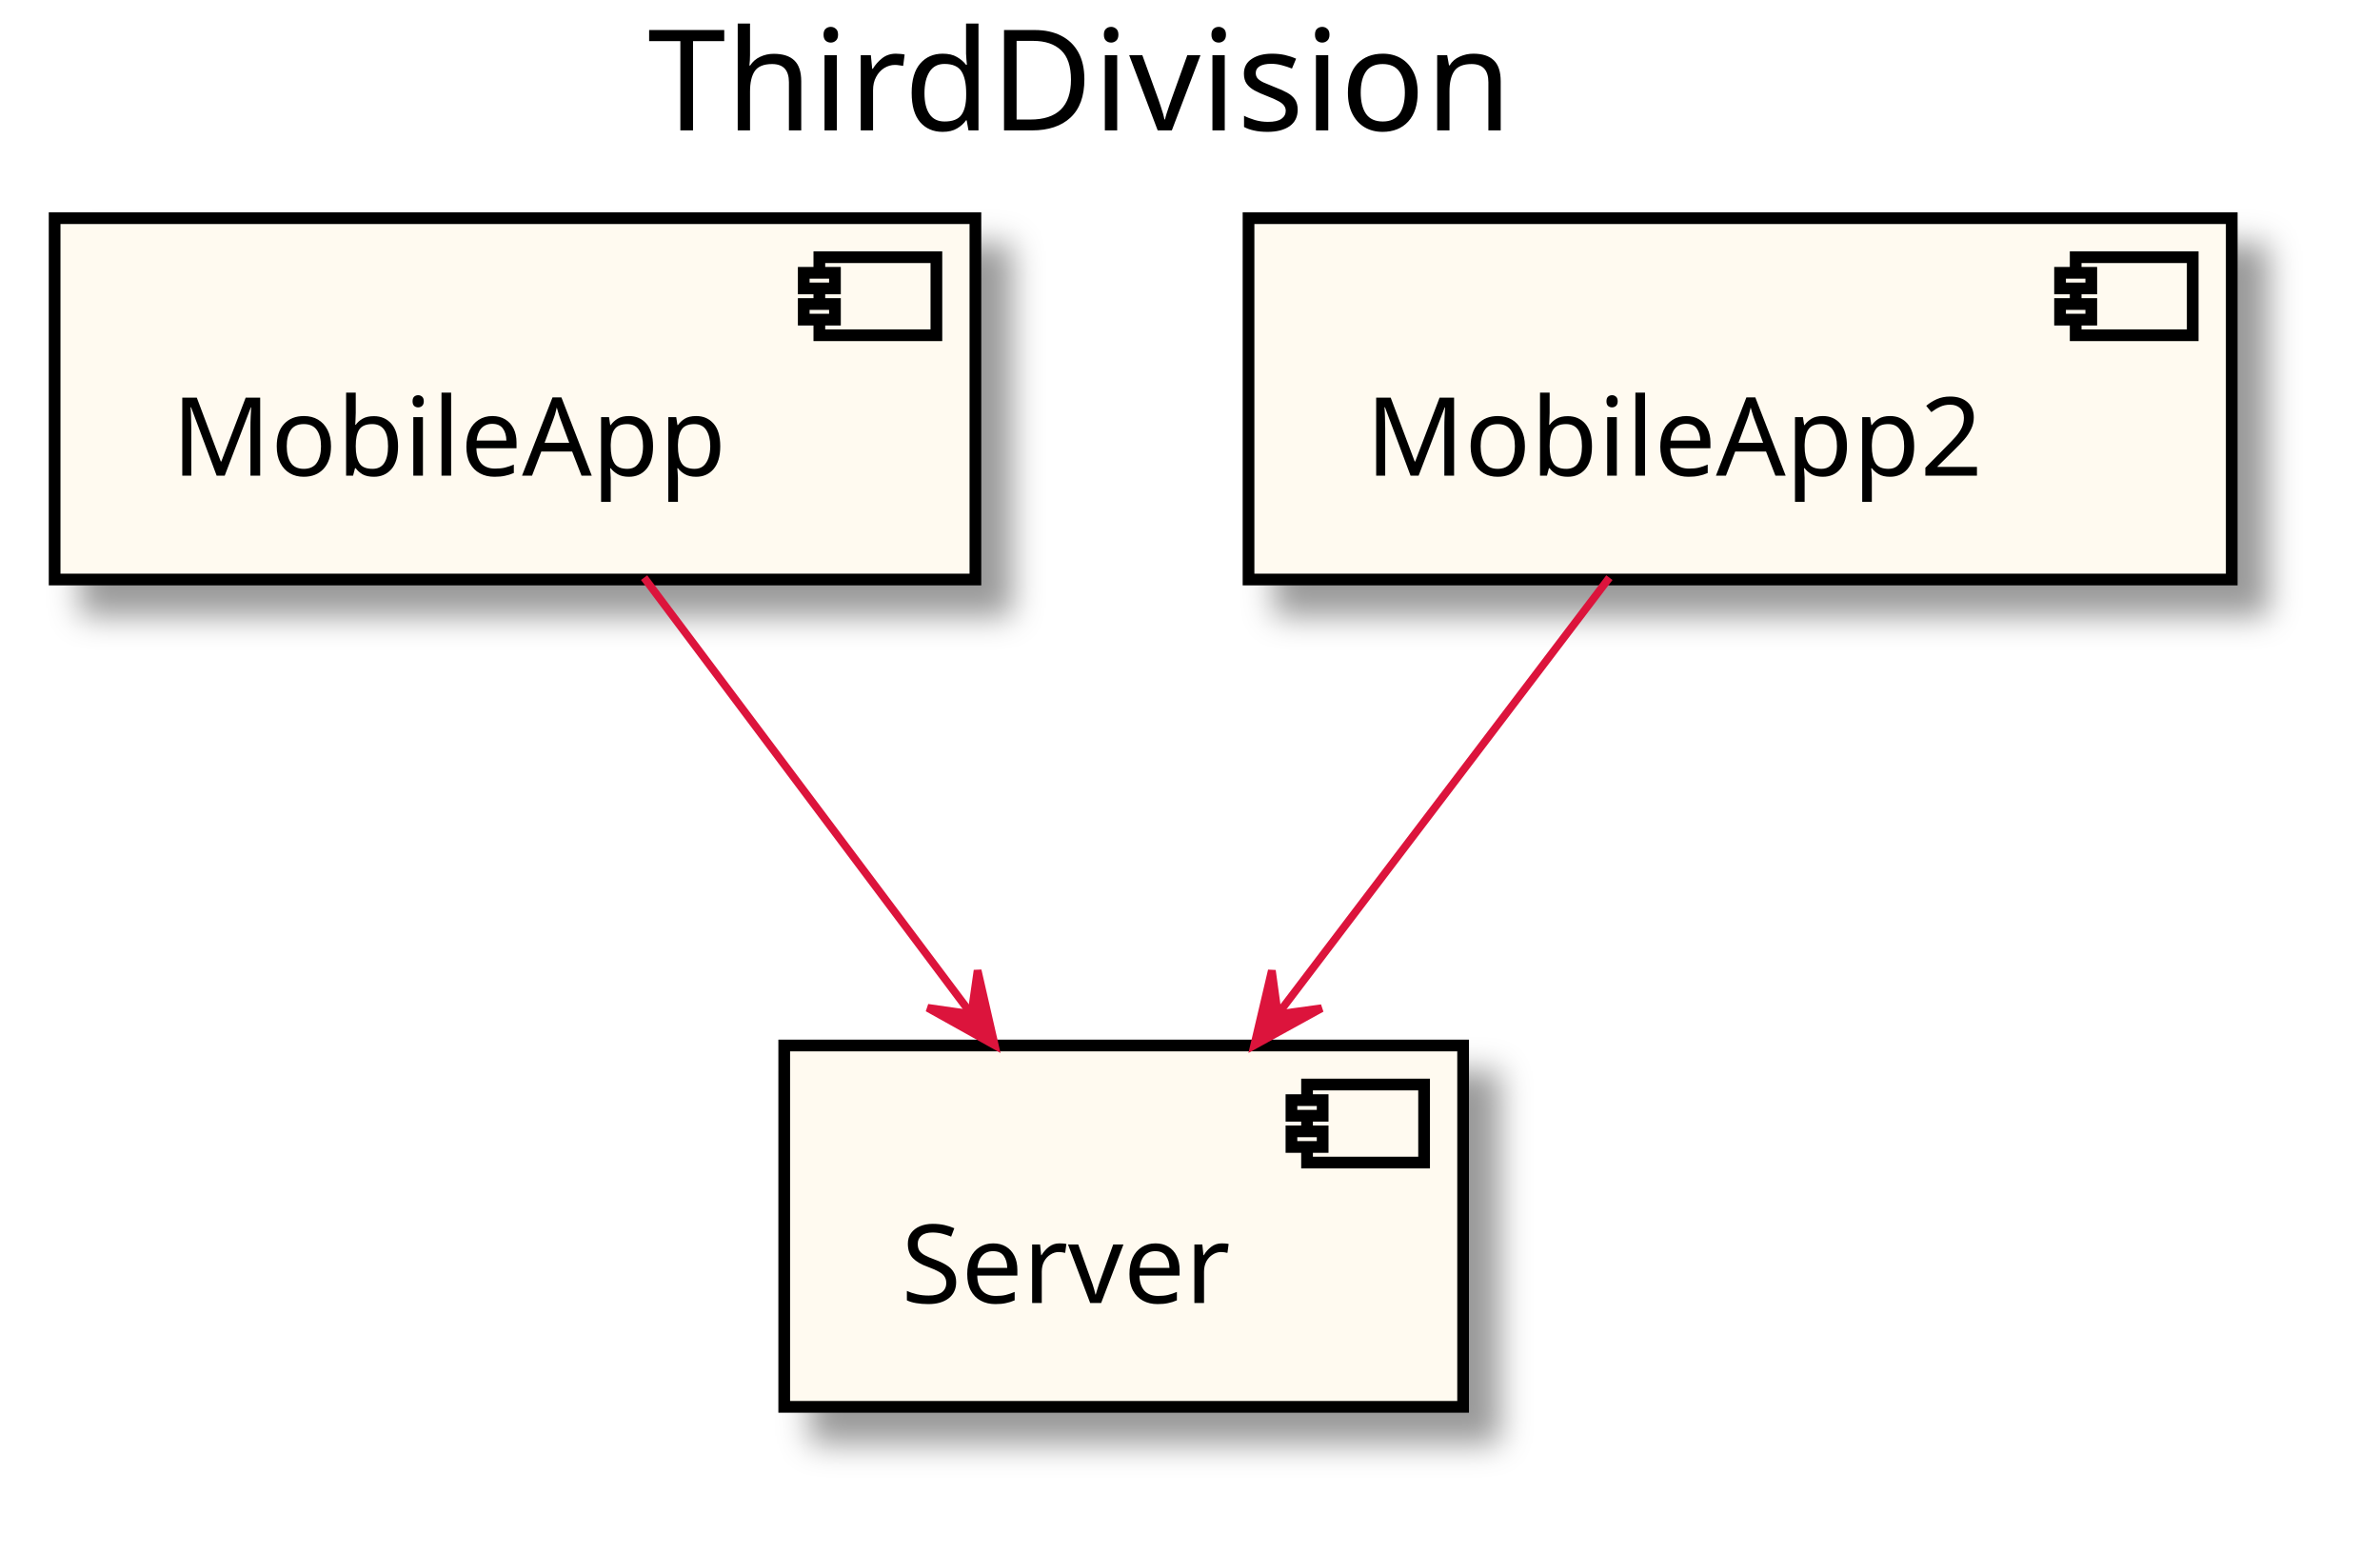
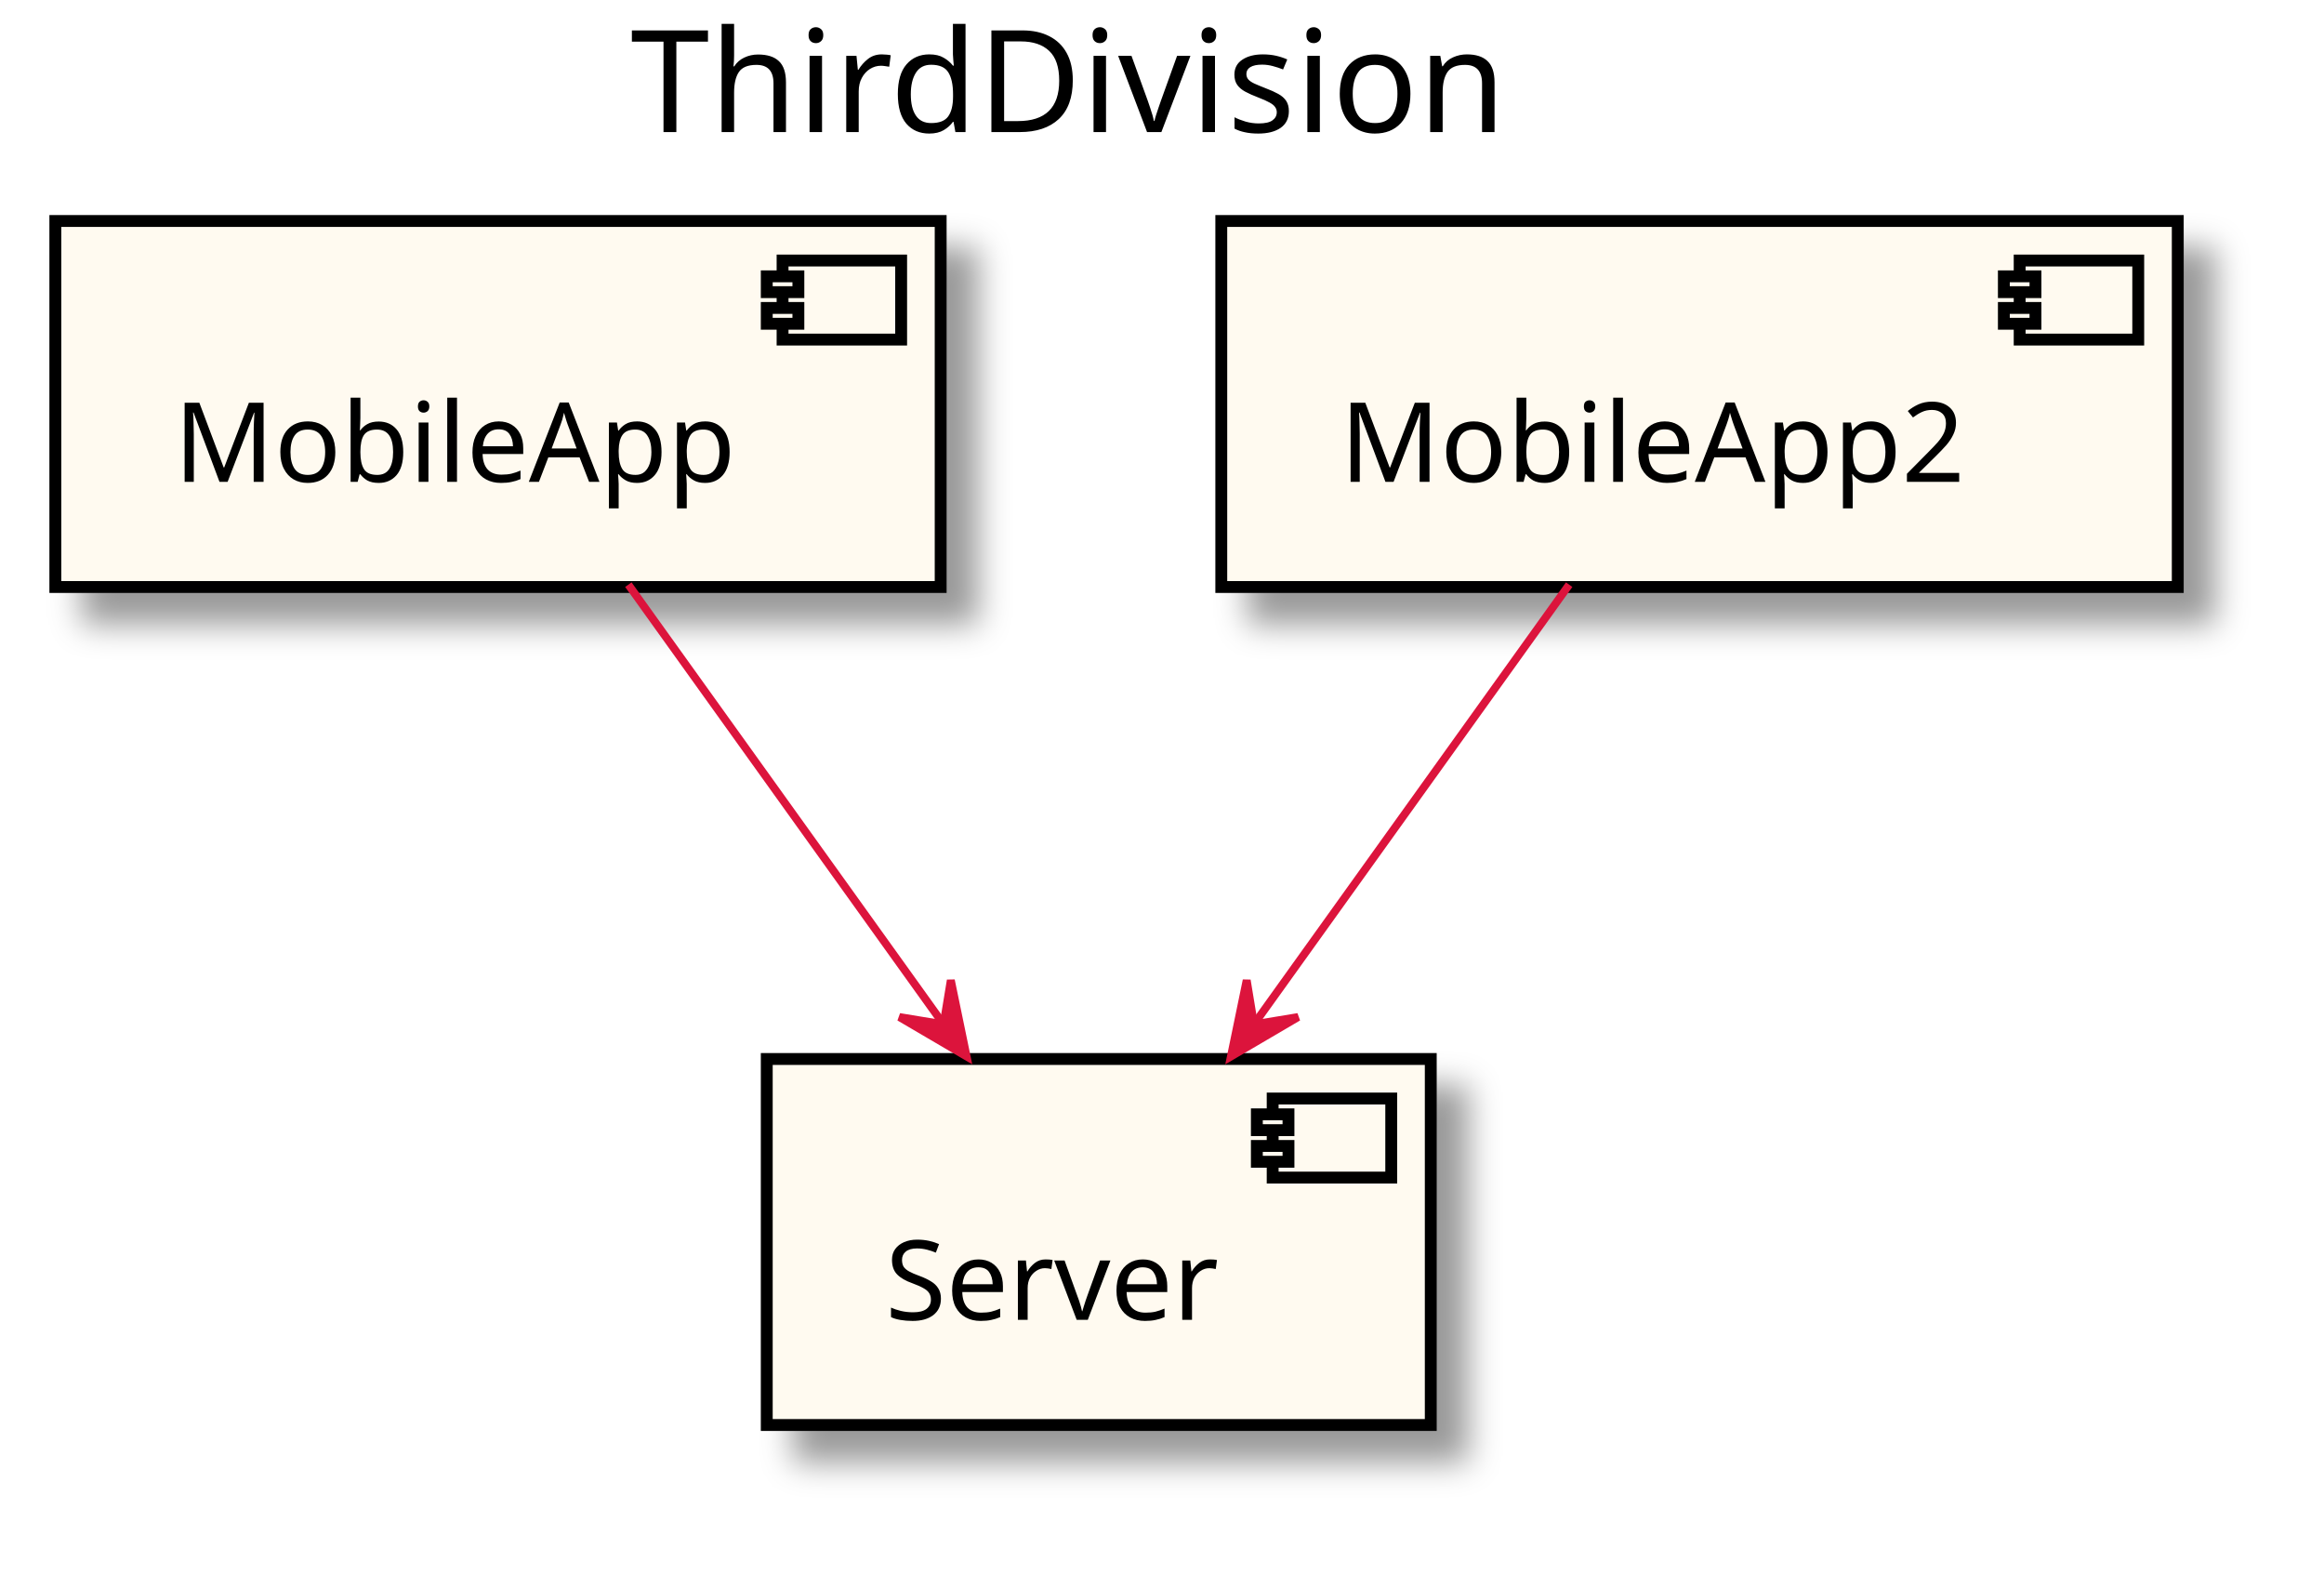
- <svg xmlns="http://www.w3.org/2000/svg" contentScriptType="application/ecmascript" contentStyleType="text/css" height="199px" preserveAspectRatio="none" style="width:305px;height:199px;" version="1.1" viewBox="0 0 305 199" width="305px" zoomAndPan="magnify">
+ <svg xmlns="http://www.w3.org/2000/svg" contentScriptType="application/ecmascript" contentStyleType="text/css" height="199px" preserveAspectRatio="none" style="width:294px;height:199px;" version="1.1" viewBox="0 0 294 199" width="294px" zoomAndPan="magnify">
  <defs>
    <filter height="300%" id="f1m9n6ah2kayw7" width="300%" x="-1" y="-1">
      <feGaussianBlur result="blurOut" stdDeviation="2.0" />
      <feColorMatrix in="blurOut" result="blurOut2" type="matrix" values="0 0 0 0 0 0 0 0 0 0 0 0 0 0 0 0 0 0 .4 0" />
      <feOffset dx="4.0" dy="4.0" in="blurOut2" result="blurOut3" />
      <feBlend in="SourceGraphic" in2="blurOut3" mode="normal" />
    </filter>
  </defs>
  <g>
-     <text fill="#000000" font-family="sans-serif" font-size="18" lengthAdjust="spacingAndGlyphs" textLength="121" x="83" y="16.708">ThirdDivision</text>
-     <rect fill="#FFFAF0" filter="url(#f1m9n6ah2kayw7)" height="46.297" style="stroke: #000000; stroke-width: 1.5;" width="118" x="7" y="27.953" />
-     <rect fill="#FFFAF0" height="10" style="stroke: #000000; stroke-width: 1.5;" width="15" x="105" y="32.953" />
-     <rect fill="#FFFAF0" height="2" style="stroke: #000000; stroke-width: 1.5;" width="4" x="103" y="34.953" />
-     <rect fill="#FFFAF0" height="2" style="stroke: #000000; stroke-width: 1.5;" width="4" x="103" y="38.953" />
-     <text fill="#000000" font-family="sans-serif" font-size="14" lengthAdjust="spacingAndGlyphs" textLength="78" x="22" y="60.948">MobileApp</text>
-     <rect fill="#FFFAF0" filter="url(#f1m9n6ah2kayw7)" height="46.297" style="stroke: #000000; stroke-width: 1.5;" width="87" x="100.5" y="133.953" />
-     <rect fill="#FFFAF0" height="10" style="stroke: #000000; stroke-width: 1.5;" width="15" x="167.5" y="138.953" />
-     <rect fill="#FFFAF0" height="2" style="stroke: #000000; stroke-width: 1.5;" width="4" x="165.5" y="140.953" />
-     <rect fill="#FFFAF0" height="2" style="stroke: #000000; stroke-width: 1.5;" width="4" x="165.5" y="144.953" />
-     <text fill="#000000" font-family="sans-serif" font-size="14" lengthAdjust="spacingAndGlyphs" textLength="47" x="115.5" y="166.948">Server</text>
-     <rect fill="#FFFAF0" filter="url(#f1m9n6ah2kayw7)" height="46.297" style="stroke: #000000; stroke-width: 1.5;" width="126" x="160" y="27.953" />
-     <rect fill="#FFFAF0" height="10" style="stroke: #000000; stroke-width: 1.5;" width="15" x="266" y="32.953" />
-     <rect fill="#FFFAF0" height="2" style="stroke: #000000; stroke-width: 1.5;" width="4" x="264" y="34.953" />
-     <rect fill="#FFFAF0" height="2" style="stroke: #000000; stroke-width: 1.5;" width="4" x="264" y="38.953" />
-     <text fill="#000000" font-family="sans-serif" font-size="14" lengthAdjust="spacingAndGlyphs" textLength="86" x="175" y="60.948">MobileApp2</text>
-     <path d="M82.542,74.009 C94.745,90.279 111.397,112.483 124.29,129.673 " fill="none" id="_0-&gt;_1" style="stroke: #DC143C; stroke-width: 1.0;" />
-     <polygon fill="#DC143C" points="127.482,133.929,125.282,124.329,124.482,129.929,118.882,129.129,127.482,133.929" style="stroke: #DC143C; stroke-width: 1.0;" />
-     <path d="M206.246,74.009 C193.887,90.279 177.021,112.483 163.963,129.673 " fill="none" id="_2-&gt;_1" style="stroke: #DC143C; stroke-width: 1.0;" />
-     <polygon fill="#DC143C" points="160.73,133.929,169.359,129.182,163.755,129.948,162.989,124.343,160.73,133.929" style="stroke: #DC143C; stroke-width: 1.0;" />
+     <text fill="#000000" font-family="sans-serif" font-size="18" lengthAdjust="spacingAndGlyphs" textLength="117" x="79.75" y="16.708">ThirdDivision</text>
+     <rect fill="#FFFAF0" filter="url(#f1m9n6ah2kayw7)" height="46.297" style="stroke: #000000; stroke-width: 1.5;" width="112" x="7" y="27.953" />
+     <rect fill="#FFFAF0" height="10" style="stroke: #000000; stroke-width: 1.5;" width="15" x="99" y="32.953" />
+     <rect fill="#FFFAF0" height="2" style="stroke: #000000; stroke-width: 1.5;" width="4" x="97" y="34.953" />
+     <rect fill="#FFFAF0" height="2" style="stroke: #000000; stroke-width: 1.5;" width="4" x="97" y="38.953" />
+     <text fill="#000000" font-family="sans-serif" font-size="14" lengthAdjust="spacingAndGlyphs" textLength="72" x="22" y="60.948">MobileApp</text>
+     <rect fill="#FFFAF0" filter="url(#f1m9n6ah2kayw7)" height="46.297" style="stroke: #000000; stroke-width: 1.5;" width="84" x="97" y="133.953" />
+     <rect fill="#FFFAF0" height="10" style="stroke: #000000; stroke-width: 1.5;" width="15" x="161" y="138.953" />
+     <rect fill="#FFFAF0" height="2" style="stroke: #000000; stroke-width: 1.5;" width="4" x="159" y="140.953" />
+     <rect fill="#FFFAF0" height="2" style="stroke: #000000; stroke-width: 1.5;" width="4" x="159" y="144.953" />
+     <text fill="#000000" font-family="sans-serif" font-size="14" lengthAdjust="spacingAndGlyphs" textLength="44" x="112" y="166.948">Server</text>
+     <rect fill="#FFFAF0" filter="url(#f1m9n6ah2kayw7)" height="46.297" style="stroke: #000000; stroke-width: 1.5;" width="121" x="154.5" y="27.953" />
+     <rect fill="#FFFAF0" height="10" style="stroke: #000000; stroke-width: 1.5;" width="15" x="255.5" y="32.953" />
+     <rect fill="#FFFAF0" height="2" style="stroke: #000000; stroke-width: 1.5;" width="4" x="253.5" y="34.953" />
+     <rect fill="#FFFAF0" height="2" style="stroke: #000000; stroke-width: 1.5;" width="4" x="253.5" y="38.953" />
+     <text fill="#000000" font-family="sans-serif" font-size="14" lengthAdjust="spacingAndGlyphs" textLength="81" x="169.5" y="60.948">MobileApp2</text>
+     <path d="M79.491,73.954 C91.162,90.232 106.87,112.14 119.217,129.361 " fill="none" id="_0-&gt;_1" style="stroke: #DC143C; stroke-width: 1.0;" />
+     <polygon fill="#DC143C" points="122.279,133.631,120.285,123.987,119.365,129.568,113.784,128.648,122.279,133.631" style="stroke: #DC143C; stroke-width: 1.0;" />
+     <path d="M198.509,73.954 C186.838,90.232 171.13,112.14 158.783,129.361 " fill="none" id="_2-&gt;_1" style="stroke: #DC143C; stroke-width: 1.0;" />
+     <polygon fill="#DC143C" points="155.721,133.631,164.216,128.648,158.635,129.568,157.714,123.987,155.721,133.631" style="stroke: #DC143C; stroke-width: 1.0;" />
  </g>
</svg>
